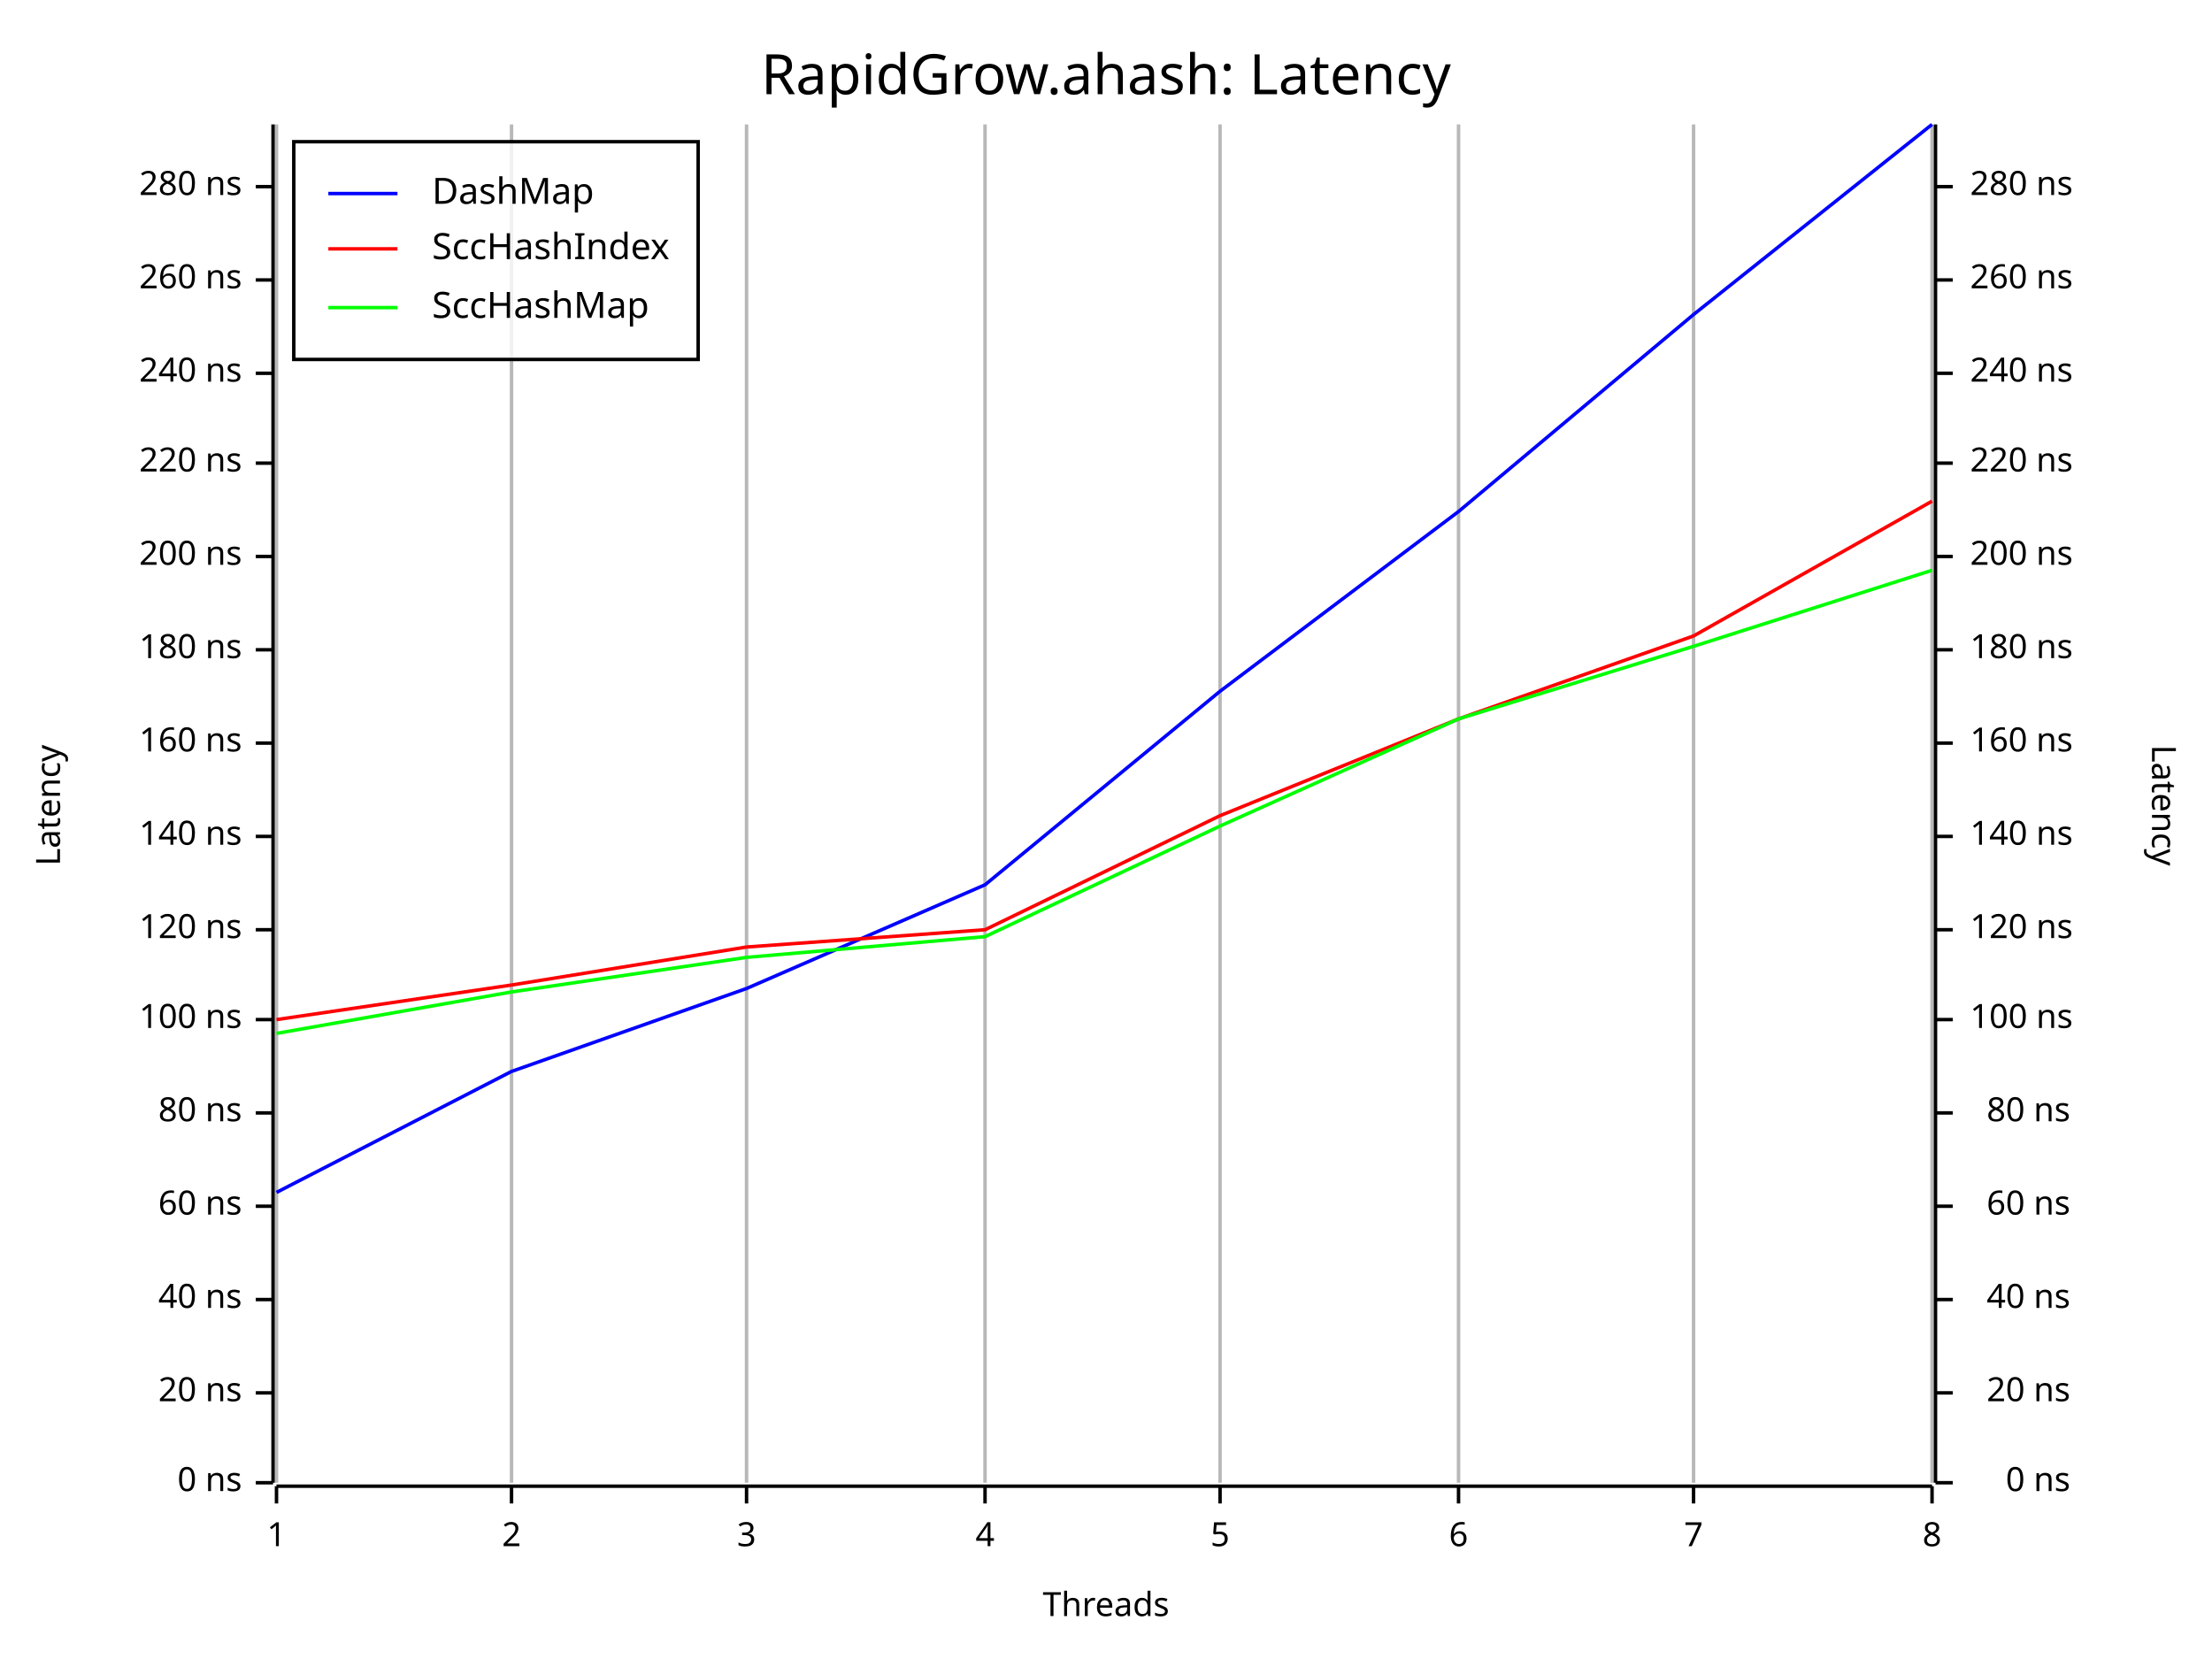
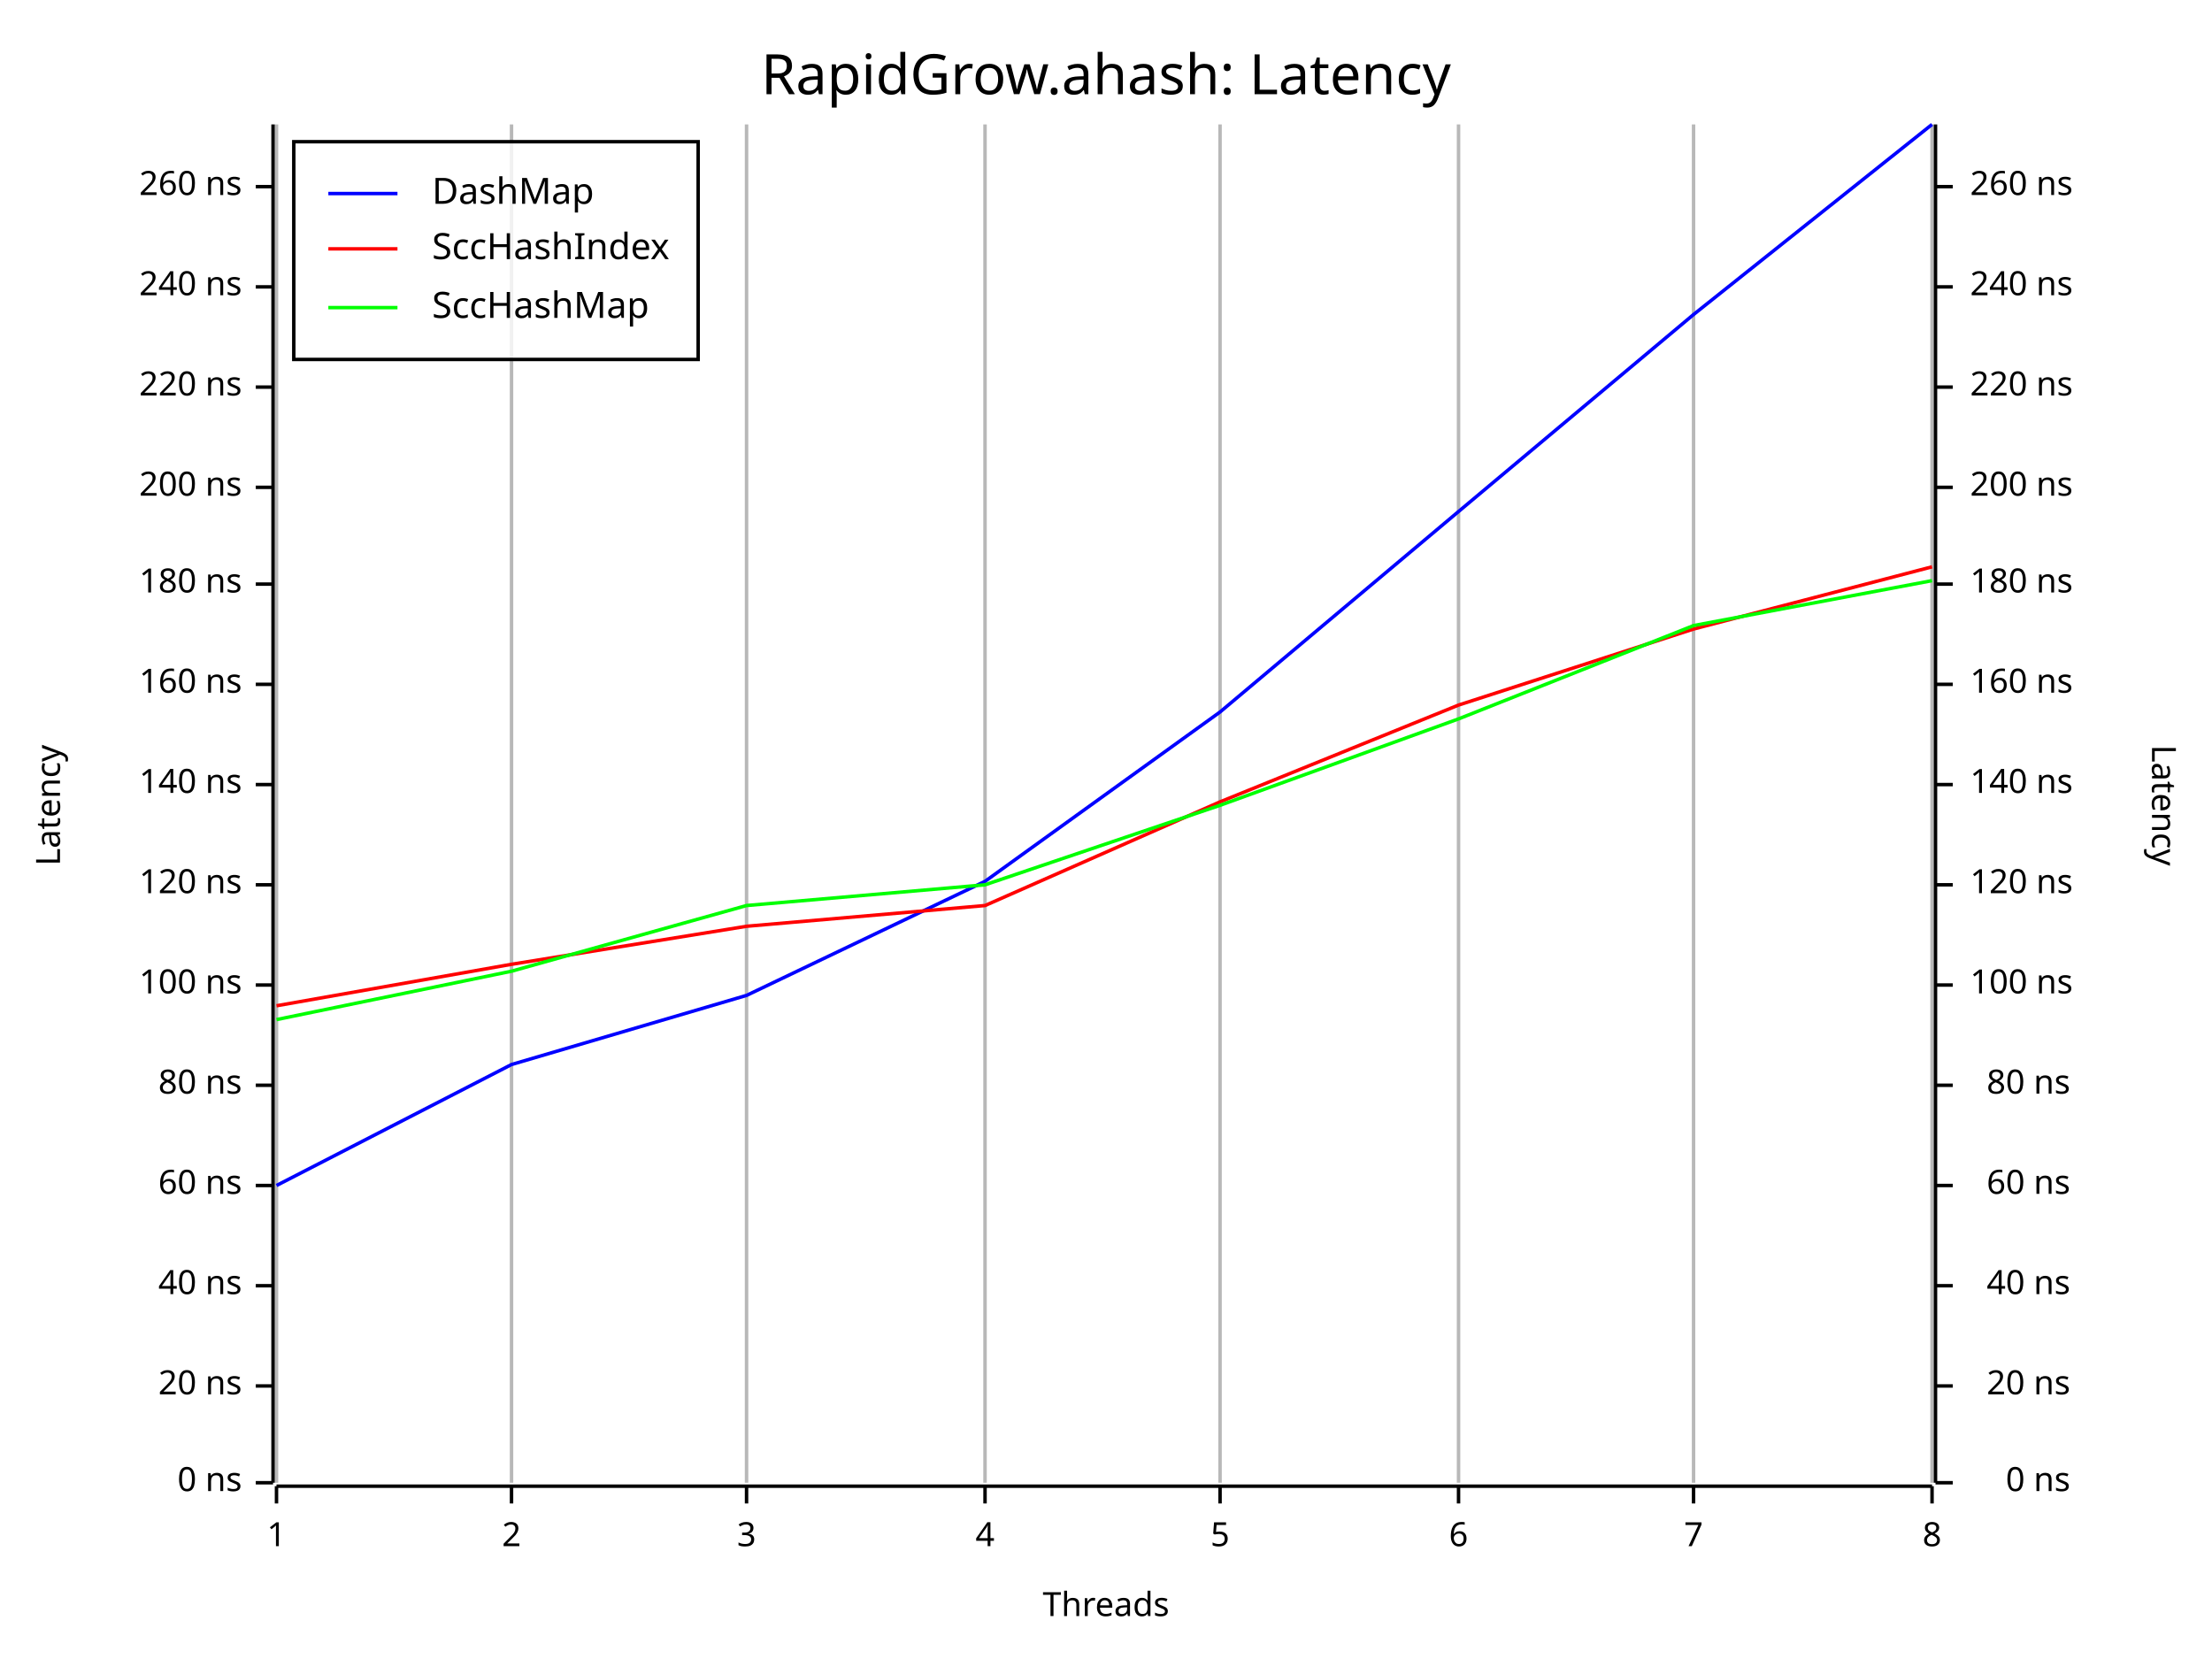
<svg xmlns="http://www.w3.org/2000/svg" width="640" height="480" viewBox="0 0 640 480">
  <rect x="0" y="0" width="640" height="480" opacity="1" fill="#FFFFFF" stroke="none" />
  <text x="320" y="15" dy="0.76em" text-anchor="middle" font-family="Fira Code" font-size="16.129" opacity="1" fill="#000000">
RapidGrow.ahash: Latency
</text>
  <line opacity="0.1" stroke="#000000" stroke-width="1" x1="80" y1="429" x2="80" y2="36" />
  <line opacity="0.1" stroke="#000000" stroke-width="1" x1="148" y1="429" x2="148" y2="36" />
  <line opacity="0.1" stroke="#000000" stroke-width="1" x1="216" y1="429" x2="216" y2="36" />
  <line opacity="0.1" stroke="#000000" stroke-width="1" x1="285" y1="429" x2="285" y2="36" />
  <line opacity="0.1" stroke="#000000" stroke-width="1" x1="353" y1="429" x2="353" y2="36" />
  <line opacity="0.1" stroke="#000000" stroke-width="1" x1="422" y1="429" x2="422" y2="36" />
  <line opacity="0.1" stroke="#000000" stroke-width="1" x1="490" y1="429" x2="490" y2="36" />
  <line opacity="0.1" stroke="#000000" stroke-width="1" x1="559" y1="429" x2="559" y2="36" />
  <text x="10" y="233" dy="0.76em" text-anchor="middle" font-family="sans-serif" font-size="9.677" opacity="1" fill="#000000" transform="rotate(270, 10, 233)">
Latency
</text>
  <text x="320" y="470" dy="-0.5ex" text-anchor="middle" font-family="sans-serif" font-size="9.677" opacity="1" fill="#000000">
Threads
</text>
  <text x="630" y="233" dy="0.76em" text-anchor="middle" font-family="sans-serif" font-size="9.677" opacity="1" fill="#000000" transform="rotate(90, 630, 233)">
Latency
</text>
  <line opacity="0.2" stroke="#000000" stroke-width="1" x1="80" y1="429" x2="80" y2="36" />
  <line opacity="0.2" stroke="#000000" stroke-width="1" x1="148" y1="429" x2="148" y2="36" />
  <line opacity="0.2" stroke="#000000" stroke-width="1" x1="216" y1="429" x2="216" y2="36" />
  <line opacity="0.2" stroke="#000000" stroke-width="1" x1="285" y1="429" x2="285" y2="36" />
  <line opacity="0.2" stroke="#000000" stroke-width="1" x1="353" y1="429" x2="353" y2="36" />
  <line opacity="0.2" stroke="#000000" stroke-width="1" x1="422" y1="429" x2="422" y2="36" />
  <line opacity="0.2" stroke="#000000" stroke-width="1" x1="490" y1="429" x2="490" y2="36" />
  <line opacity="0.2" stroke="#000000" stroke-width="1" x1="559" y1="429" x2="559" y2="36" />
  <polyline fill="none" opacity="1" stroke="#000000" stroke-width="1" points="79,36 79,429 " />
  <text x="70" y="429" dy="0.5ex" text-anchor="end" font-family="sans-serif" font-size="9.677" opacity="1" fill="#000000">
0 ns
</text>
  <polyline fill="none" opacity="1" stroke="#000000" stroke-width="1" points="74,429 79,429 " />
-   <text x="70" y="403" dy="0.5ex" text-anchor="end" font-family="sans-serif" font-size="9.677" opacity="1" fill="#000000">
+   <text x="70" y="401" dy="0.5ex" text-anchor="end" font-family="sans-serif" font-size="9.677" opacity="1" fill="#000000">
20 ns
</text>
-   <polyline fill="none" opacity="1" stroke="#000000" stroke-width="1" points="74,403 79,403 " />
-   <text x="70" y="376" dy="0.5ex" text-anchor="end" font-family="sans-serif" font-size="9.677" opacity="1" fill="#000000">
+   <polyline fill="none" opacity="1" stroke="#000000" stroke-width="1" points="74,401 79,401 " />
+   <text x="70" y="372" dy="0.5ex" text-anchor="end" font-family="sans-serif" font-size="9.677" opacity="1" fill="#000000">
40 ns
</text>
-   <polyline fill="none" opacity="1" stroke="#000000" stroke-width="1" points="74,376 79,376 " />
-   <text x="70" y="349" dy="0.5ex" text-anchor="end" font-family="sans-serif" font-size="9.677" opacity="1" fill="#000000">
+   <polyline fill="none" opacity="1" stroke="#000000" stroke-width="1" points="74,372 79,372 " />
+   <text x="70" y="343" dy="0.5ex" text-anchor="end" font-family="sans-serif" font-size="9.677" opacity="1" fill="#000000">
60 ns
</text>
-   <polyline fill="none" opacity="1" stroke="#000000" stroke-width="1" points="74,349 79,349 " />
-   <text x="70" y="322" dy="0.5ex" text-anchor="end" font-family="sans-serif" font-size="9.677" opacity="1" fill="#000000">
+   <polyline fill="none" opacity="1" stroke="#000000" stroke-width="1" points="74,343 79,343 " />
+   <text x="70" y="314" dy="0.5ex" text-anchor="end" font-family="sans-serif" font-size="9.677" opacity="1" fill="#000000">
80 ns
</text>
-   <polyline fill="none" opacity="1" stroke="#000000" stroke-width="1" points="74,322 79,322 " />
-   <text x="70" y="295" dy="0.5ex" text-anchor="end" font-family="sans-serif" font-size="9.677" opacity="1" fill="#000000">
+   <polyline fill="none" opacity="1" stroke="#000000" stroke-width="1" points="74,314 79,314 " />
+   <text x="70" y="285" dy="0.5ex" text-anchor="end" font-family="sans-serif" font-size="9.677" opacity="1" fill="#000000">
100 ns
</text>
-   <polyline fill="none" opacity="1" stroke="#000000" stroke-width="1" points="74,295 79,295 " />
-   <text x="70" y="269" dy="0.5ex" text-anchor="end" font-family="sans-serif" font-size="9.677" opacity="1" fill="#000000">
+   <polyline fill="none" opacity="1" stroke="#000000" stroke-width="1" points="74,285 79,285 " />
+   <text x="70" y="256" dy="0.5ex" text-anchor="end" font-family="sans-serif" font-size="9.677" opacity="1" fill="#000000">
120 ns
</text>
-   <polyline fill="none" opacity="1" stroke="#000000" stroke-width="1" points="74,269 79,269 " />
-   <text x="70" y="242" dy="0.5ex" text-anchor="end" font-family="sans-serif" font-size="9.677" opacity="1" fill="#000000">
+   <polyline fill="none" opacity="1" stroke="#000000" stroke-width="1" points="74,256 79,256 " />
+   <text x="70" y="227" dy="0.5ex" text-anchor="end" font-family="sans-serif" font-size="9.677" opacity="1" fill="#000000">
140 ns
</text>
-   <polyline fill="none" opacity="1" stroke="#000000" stroke-width="1" points="74,242 79,242 " />
-   <text x="70" y="215" dy="0.5ex" text-anchor="end" font-family="sans-serif" font-size="9.677" opacity="1" fill="#000000">
+   <polyline fill="none" opacity="1" stroke="#000000" stroke-width="1" points="74,227 79,227 " />
+   <text x="70" y="198" dy="0.5ex" text-anchor="end" font-family="sans-serif" font-size="9.677" opacity="1" fill="#000000">
160 ns
</text>
-   <polyline fill="none" opacity="1" stroke="#000000" stroke-width="1" points="74,215 79,215 " />
-   <text x="70" y="188" dy="0.5ex" text-anchor="end" font-family="sans-serif" font-size="9.677" opacity="1" fill="#000000">
+   <polyline fill="none" opacity="1" stroke="#000000" stroke-width="1" points="74,198 79,198 " />
+   <text x="70" y="169" dy="0.5ex" text-anchor="end" font-family="sans-serif" font-size="9.677" opacity="1" fill="#000000">
180 ns
</text>
-   <polyline fill="none" opacity="1" stroke="#000000" stroke-width="1" points="74,188 79,188 " />
-   <text x="70" y="161" dy="0.5ex" text-anchor="end" font-family="sans-serif" font-size="9.677" opacity="1" fill="#000000">
+   <polyline fill="none" opacity="1" stroke="#000000" stroke-width="1" points="74,169 79,169 " />
+   <text x="70" y="141" dy="0.5ex" text-anchor="end" font-family="sans-serif" font-size="9.677" opacity="1" fill="#000000">
200 ns
</text>
-   <polyline fill="none" opacity="1" stroke="#000000" stroke-width="1" points="74,161 79,161 " />
-   <text x="70" y="134" dy="0.5ex" text-anchor="end" font-family="sans-serif" font-size="9.677" opacity="1" fill="#000000">
+   <polyline fill="none" opacity="1" stroke="#000000" stroke-width="1" points="74,141 79,141 " />
+   <text x="70" y="112" dy="0.5ex" text-anchor="end" font-family="sans-serif" font-size="9.677" opacity="1" fill="#000000">
220 ns
</text>
-   <polyline fill="none" opacity="1" stroke="#000000" stroke-width="1" points="74,134 79,134 " />
-   <text x="70" y="108" dy="0.5ex" text-anchor="end" font-family="sans-serif" font-size="9.677" opacity="1" fill="#000000">
+   <polyline fill="none" opacity="1" stroke="#000000" stroke-width="1" points="74,112 79,112 " />
+   <text x="70" y="83" dy="0.5ex" text-anchor="end" font-family="sans-serif" font-size="9.677" opacity="1" fill="#000000">
240 ns
</text>
-   <polyline fill="none" opacity="1" stroke="#000000" stroke-width="1" points="74,108 79,108 " />
-   <text x="70" y="81" dy="0.5ex" text-anchor="end" font-family="sans-serif" font-size="9.677" opacity="1" fill="#000000">
+   <polyline fill="none" opacity="1" stroke="#000000" stroke-width="1" points="74,83 79,83 " />
+   <text x="70" y="54" dy="0.5ex" text-anchor="end" font-family="sans-serif" font-size="9.677" opacity="1" fill="#000000">
260 ns
- </text>
-   <polyline fill="none" opacity="1" stroke="#000000" stroke-width="1" points="74,81 79,81 " />
-   <text x="70" y="54" dy="0.5ex" text-anchor="end" font-family="sans-serif" font-size="9.677" opacity="1" fill="#000000">
- 280 ns
</text>
  <polyline fill="none" opacity="1" stroke="#000000" stroke-width="1" points="74,54 79,54 " />
  <polyline fill="none" opacity="1" stroke="#000000" stroke-width="1" points="80,430 559,430 " />
  <text x="80" y="440" dy="0.76em" text-anchor="middle" font-family="sans-serif" font-size="9.677" opacity="1" fill="#000000">
1
</text>
  <polyline fill="none" opacity="1" stroke="#000000" stroke-width="1" points="80,430 80,435 " />
  <text x="148" y="440" dy="0.76em" text-anchor="middle" font-family="sans-serif" font-size="9.677" opacity="1" fill="#000000">
2
</text>
  <polyline fill="none" opacity="1" stroke="#000000" stroke-width="1" points="148,430 148,435 " />
  <text x="216" y="440" dy="0.76em" text-anchor="middle" font-family="sans-serif" font-size="9.677" opacity="1" fill="#000000">
3
</text>
  <polyline fill="none" opacity="1" stroke="#000000" stroke-width="1" points="216,430 216,435 " />
  <text x="285" y="440" dy="0.76em" text-anchor="middle" font-family="sans-serif" font-size="9.677" opacity="1" fill="#000000">
4
</text>
  <polyline fill="none" opacity="1" stroke="#000000" stroke-width="1" points="285,430 285,435 " />
  <text x="353" y="440" dy="0.76em" text-anchor="middle" font-family="sans-serif" font-size="9.677" opacity="1" fill="#000000">
5
</text>
  <polyline fill="none" opacity="1" stroke="#000000" stroke-width="1" points="353,430 353,435 " />
  <text x="422" y="440" dy="0.76em" text-anchor="middle" font-family="sans-serif" font-size="9.677" opacity="1" fill="#000000">
6
</text>
  <polyline fill="none" opacity="1" stroke="#000000" stroke-width="1" points="422,430 422,435 " />
  <text x="490" y="440" dy="0.76em" text-anchor="middle" font-family="sans-serif" font-size="9.677" opacity="1" fill="#000000">
7
</text>
  <polyline fill="none" opacity="1" stroke="#000000" stroke-width="1" points="490,430 490,435 " />
  <text x="559" y="440" dy="0.76em" text-anchor="middle" font-family="sans-serif" font-size="9.677" opacity="1" fill="#000000">
8
</text>
  <polyline fill="none" opacity="1" stroke="#000000" stroke-width="1" points="559,430 559,435 " />
  <polyline fill="none" opacity="1" stroke="#000000" stroke-width="1" points="560,36 560,429 " />
  <text x="599" y="429" dy="0.5ex" text-anchor="end" font-family="sans-serif" font-size="9.677" opacity="1" fill="#000000">
0 ns
</text>
  <polyline fill="none" opacity="1" stroke="#000000" stroke-width="1" points="560,429 565,429 " />
-   <text x="599" y="403" dy="0.5ex" text-anchor="end" font-family="sans-serif" font-size="9.677" opacity="1" fill="#000000">
+   <text x="599" y="401" dy="0.5ex" text-anchor="end" font-family="sans-serif" font-size="9.677" opacity="1" fill="#000000">
20 ns
</text>
-   <polyline fill="none" opacity="1" stroke="#000000" stroke-width="1" points="560,403 565,403 " />
-   <text x="599" y="376" dy="0.5ex" text-anchor="end" font-family="sans-serif" font-size="9.677" opacity="1" fill="#000000">
+   <polyline fill="none" opacity="1" stroke="#000000" stroke-width="1" points="560,401 565,401 " />
+   <text x="599" y="372" dy="0.5ex" text-anchor="end" font-family="sans-serif" font-size="9.677" opacity="1" fill="#000000">
40 ns
</text>
-   <polyline fill="none" opacity="1" stroke="#000000" stroke-width="1" points="560,376 565,376 " />
-   <text x="599" y="349" dy="0.5ex" text-anchor="end" font-family="sans-serif" font-size="9.677" opacity="1" fill="#000000">
+   <polyline fill="none" opacity="1" stroke="#000000" stroke-width="1" points="560,372 565,372 " />
+   <text x="599" y="343" dy="0.5ex" text-anchor="end" font-family="sans-serif" font-size="9.677" opacity="1" fill="#000000">
60 ns
</text>
-   <polyline fill="none" opacity="1" stroke="#000000" stroke-width="1" points="560,349 565,349 " />
-   <text x="599" y="322" dy="0.5ex" text-anchor="end" font-family="sans-serif" font-size="9.677" opacity="1" fill="#000000">
+   <polyline fill="none" opacity="1" stroke="#000000" stroke-width="1" points="560,343 565,343 " />
+   <text x="599" y="314" dy="0.5ex" text-anchor="end" font-family="sans-serif" font-size="9.677" opacity="1" fill="#000000">
80 ns
</text>
-   <polyline fill="none" opacity="1" stroke="#000000" stroke-width="1" points="560,322 565,322 " />
-   <text x="570" y="295" dy="0.5ex" text-anchor="start" font-family="sans-serif" font-size="9.677" opacity="1" fill="#000000">
+   <polyline fill="none" opacity="1" stroke="#000000" stroke-width="1" points="560,314 565,314 " />
+   <text x="570" y="285" dy="0.5ex" text-anchor="start" font-family="sans-serif" font-size="9.677" opacity="1" fill="#000000">
100 ns
</text>
-   <polyline fill="none" opacity="1" stroke="#000000" stroke-width="1" points="560,295 565,295 " />
-   <text x="570" y="269" dy="0.5ex" text-anchor="start" font-family="sans-serif" font-size="9.677" opacity="1" fill="#000000">
+   <polyline fill="none" opacity="1" stroke="#000000" stroke-width="1" points="560,285 565,285 " />
+   <text x="570" y="256" dy="0.5ex" text-anchor="start" font-family="sans-serif" font-size="9.677" opacity="1" fill="#000000">
120 ns
</text>
-   <polyline fill="none" opacity="1" stroke="#000000" stroke-width="1" points="560,269 565,269 " />
-   <text x="570" y="242" dy="0.5ex" text-anchor="start" font-family="sans-serif" font-size="9.677" opacity="1" fill="#000000">
+   <polyline fill="none" opacity="1" stroke="#000000" stroke-width="1" points="560,256 565,256 " />
+   <text x="570" y="227" dy="0.5ex" text-anchor="start" font-family="sans-serif" font-size="9.677" opacity="1" fill="#000000">
140 ns
</text>
-   <polyline fill="none" opacity="1" stroke="#000000" stroke-width="1" points="560,242 565,242 " />
-   <text x="570" y="215" dy="0.5ex" text-anchor="start" font-family="sans-serif" font-size="9.677" opacity="1" fill="#000000">
+   <polyline fill="none" opacity="1" stroke="#000000" stroke-width="1" points="560,227 565,227 " />
+   <text x="570" y="198" dy="0.5ex" text-anchor="start" font-family="sans-serif" font-size="9.677" opacity="1" fill="#000000">
160 ns
</text>
-   <polyline fill="none" opacity="1" stroke="#000000" stroke-width="1" points="560,215 565,215 " />
-   <text x="570" y="188" dy="0.5ex" text-anchor="start" font-family="sans-serif" font-size="9.677" opacity="1" fill="#000000">
+   <polyline fill="none" opacity="1" stroke="#000000" stroke-width="1" points="560,198 565,198 " />
+   <text x="570" y="169" dy="0.5ex" text-anchor="start" font-family="sans-serif" font-size="9.677" opacity="1" fill="#000000">
180 ns
</text>
-   <polyline fill="none" opacity="1" stroke="#000000" stroke-width="1" points="560,188 565,188 " />
-   <text x="570" y="161" dy="0.5ex" text-anchor="start" font-family="sans-serif" font-size="9.677" opacity="1" fill="#000000">
+   <polyline fill="none" opacity="1" stroke="#000000" stroke-width="1" points="560,169 565,169 " />
+   <text x="570" y="141" dy="0.5ex" text-anchor="start" font-family="sans-serif" font-size="9.677" opacity="1" fill="#000000">
200 ns
</text>
-   <polyline fill="none" opacity="1" stroke="#000000" stroke-width="1" points="560,161 565,161 " />
-   <text x="570" y="134" dy="0.5ex" text-anchor="start" font-family="sans-serif" font-size="9.677" opacity="1" fill="#000000">
+   <polyline fill="none" opacity="1" stroke="#000000" stroke-width="1" points="560,141 565,141 " />
+   <text x="570" y="112" dy="0.5ex" text-anchor="start" font-family="sans-serif" font-size="9.677" opacity="1" fill="#000000">
220 ns
</text>
-   <polyline fill="none" opacity="1" stroke="#000000" stroke-width="1" points="560,134 565,134 " />
-   <text x="570" y="108" dy="0.5ex" text-anchor="start" font-family="sans-serif" font-size="9.677" opacity="1" fill="#000000">
+   <polyline fill="none" opacity="1" stroke="#000000" stroke-width="1" points="560,112 565,112 " />
+   <text x="570" y="83" dy="0.5ex" text-anchor="start" font-family="sans-serif" font-size="9.677" opacity="1" fill="#000000">
240 ns
</text>
-   <polyline fill="none" opacity="1" stroke="#000000" stroke-width="1" points="560,108 565,108 " />
-   <text x="570" y="81" dy="0.5ex" text-anchor="start" font-family="sans-serif" font-size="9.677" opacity="1" fill="#000000">
+   <polyline fill="none" opacity="1" stroke="#000000" stroke-width="1" points="560,83 565,83 " />
+   <text x="570" y="54" dy="0.5ex" text-anchor="start" font-family="sans-serif" font-size="9.677" opacity="1" fill="#000000">
260 ns
</text>
-   <polyline fill="none" opacity="1" stroke="#000000" stroke-width="1" points="560,81 565,81 " />
-   <text x="570" y="54" dy="0.5ex" text-anchor="start" font-family="sans-serif" font-size="9.677" opacity="1" fill="#000000">
- 280 ns
- </text>
  <polyline fill="none" opacity="1" stroke="#000000" stroke-width="1" points="560,54 565,54 " />
-   <polyline fill="none" opacity="1" stroke="#0000FF" stroke-width="1" points="80,345 148,310 216,286 285,256 353,200 422,148 490,91 559,36 " />
-   <polyline fill="none" opacity="1" stroke="#FF0000" stroke-width="1" points="80,295 148,285 216,274 285,269 353,236 422,208 490,184 559,145 " />
-   <polyline fill="none" opacity="1" stroke="#00FF00" stroke-width="1" points="80,299 148,287 216,277 285,271 353,239 422,208 490,187 559,165 " />
+   <polyline fill="none" opacity="1" stroke="#0000FF" stroke-width="1" points="80,343 148,308 216,288 285,255 353,206 422,148 490,91 559,36 " />
+   <polyline fill="none" opacity="1" stroke="#FF0000" stroke-width="1" points="80,291 148,279 216,268 285,262 353,232 422,204 490,182 559,164 " />
+   <polyline fill="none" opacity="1" stroke="#00FF00" stroke-width="1" points="80,295 148,281 216,262 285,256 353,233 422,208 490,181 559,168 " />
  <rect x="85" y="41" width="117" height="63" opacity="0.8" fill="#FFFFFF" stroke="none" />
  <rect x="85" y="41" width="117" height="63" opacity="1" fill="none" stroke="#000000" />
  <text x="125" y="51" dy="0.76em" text-anchor="start" font-family="Fira Code" font-size="10.484" opacity="1" fill="#000000">
DashMap
</text>
  <text x="125" y="67" dy="0.76em" text-anchor="start" font-family="Fira Code" font-size="10.484" opacity="1" fill="#000000">
SccHashIndex
</text>
  <text x="125" y="84" dy="0.76em" text-anchor="start" font-family="Fira Code" font-size="10.484" opacity="1" fill="#000000">
SccHashMap
</text>
  <polyline fill="none" opacity="1" stroke="#0000FF" stroke-width="1" points="95,56 115,56 " />
  <polyline fill="none" opacity="1" stroke="#FF0000" stroke-width="1" points="95,72 115,72 " />
  <polyline fill="none" opacity="1" stroke="#00FF00" stroke-width="1" points="95,89 115,89 " />
</svg>
